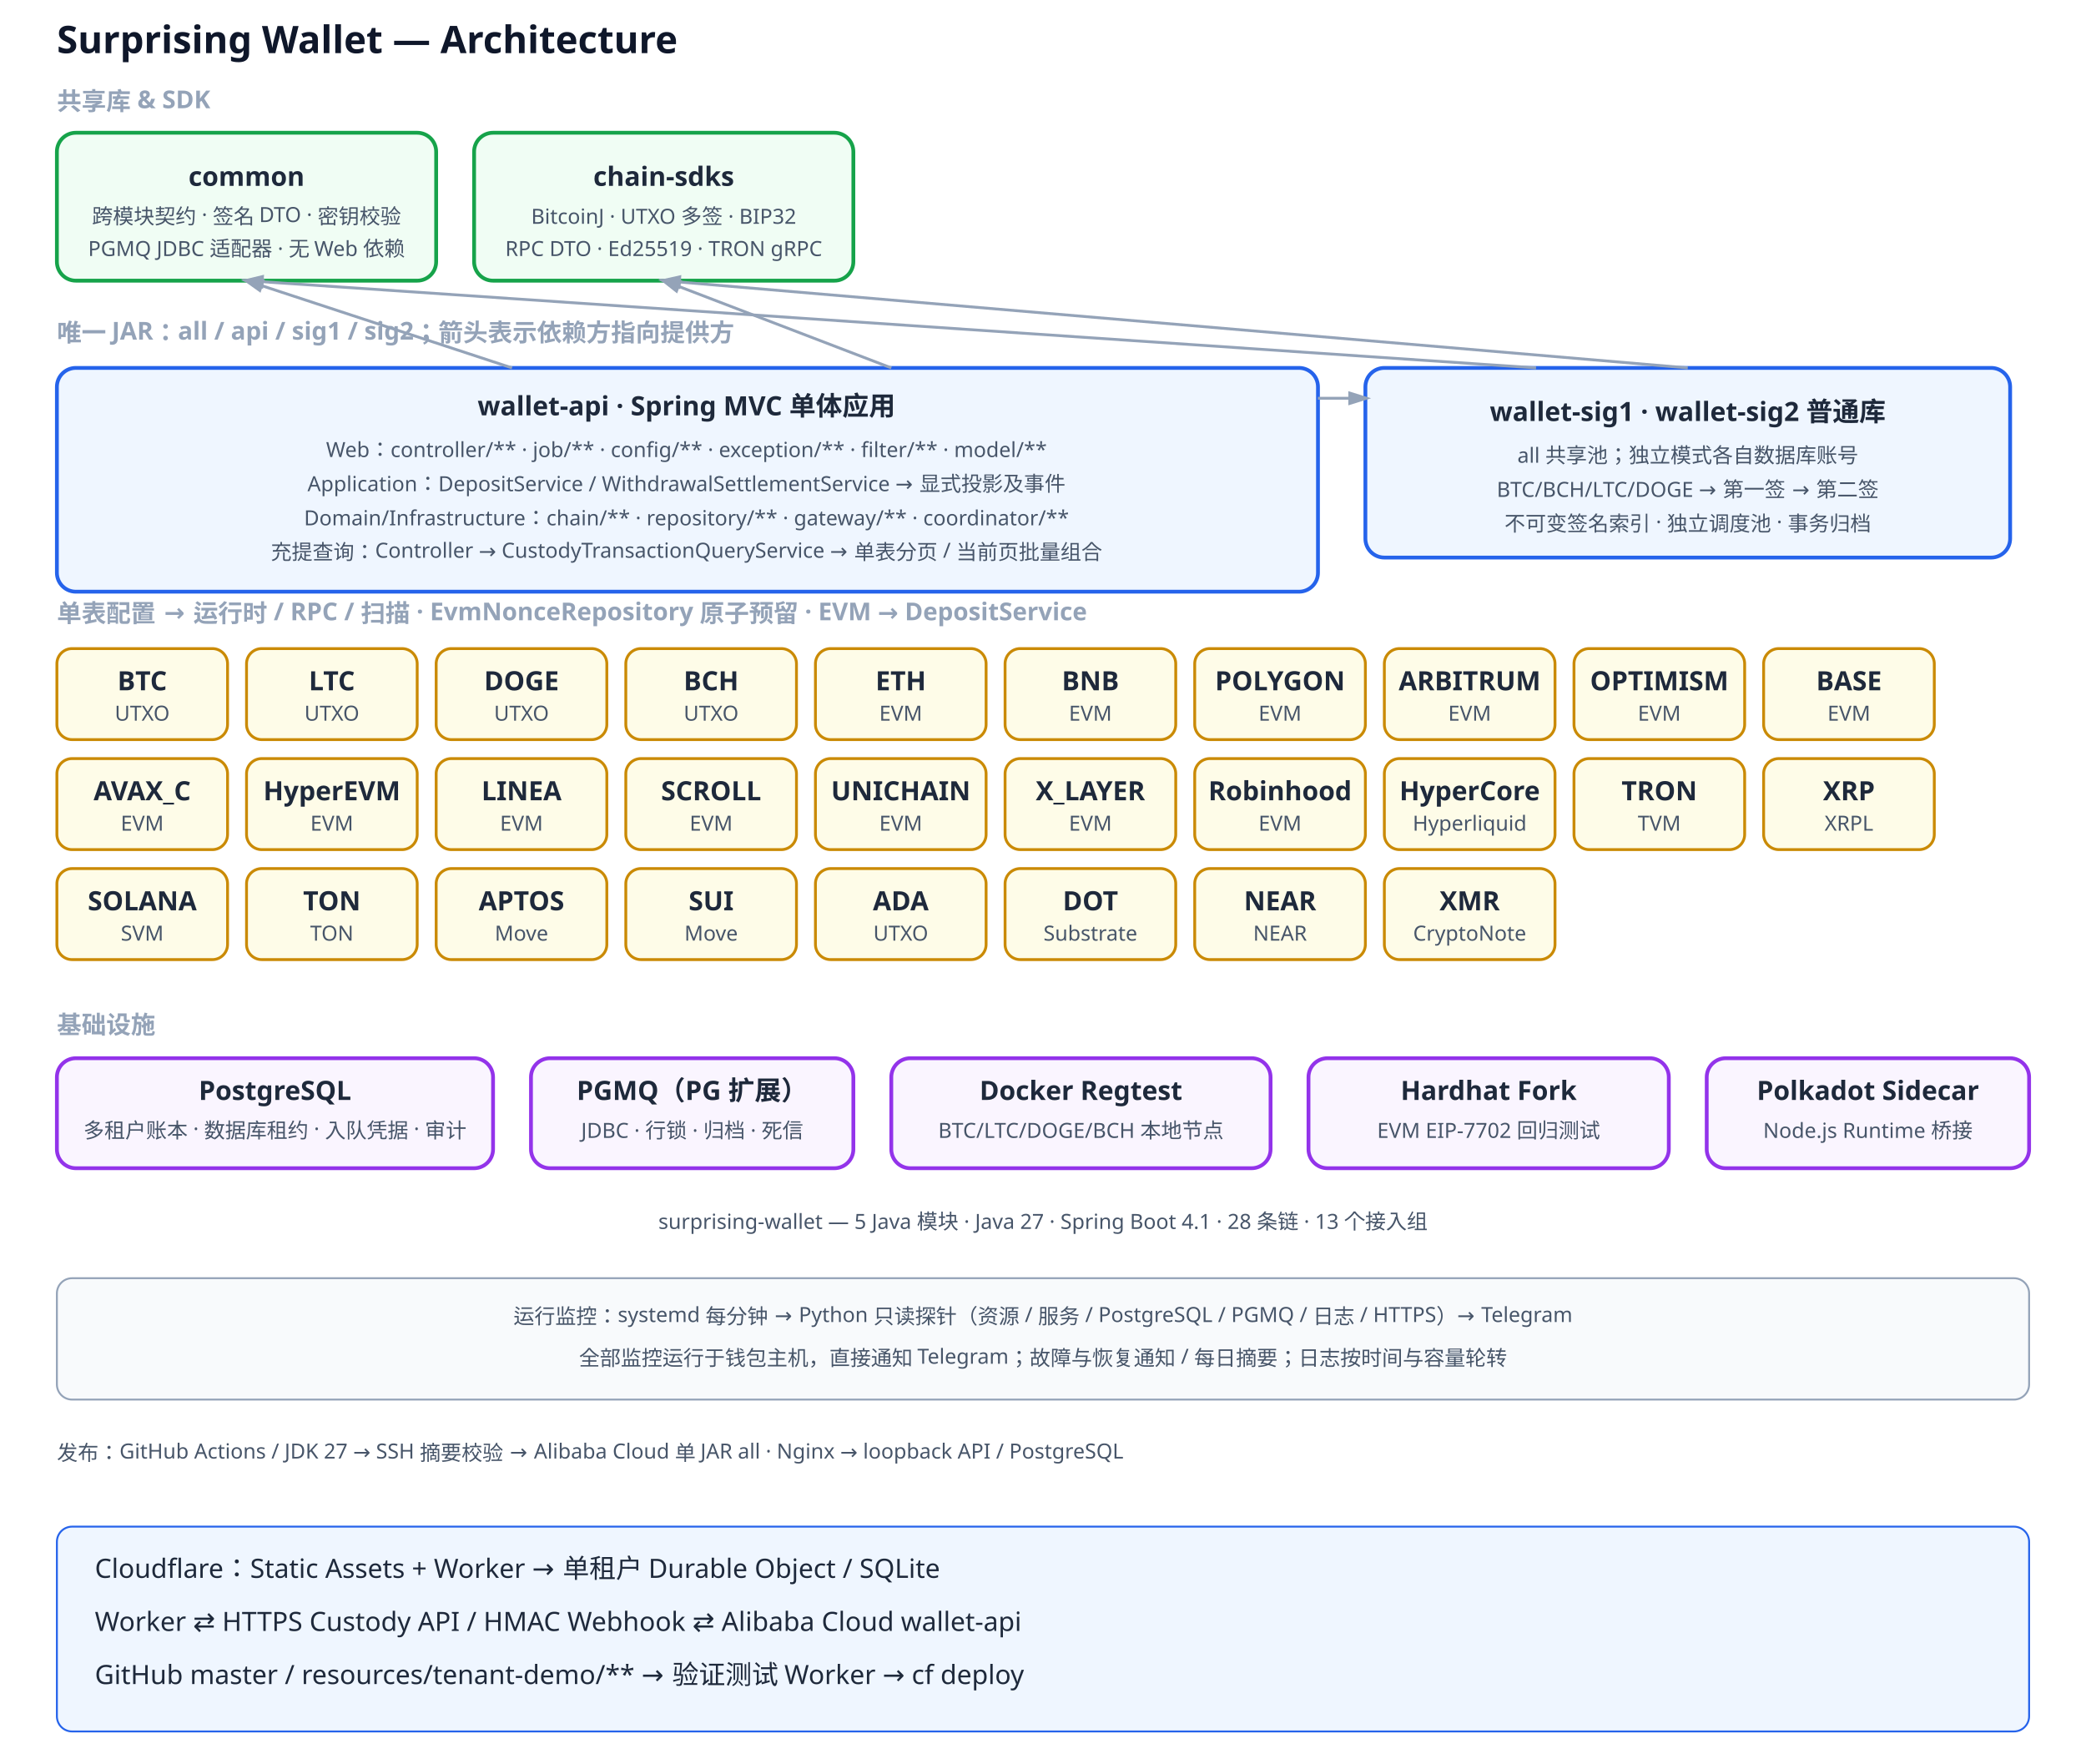
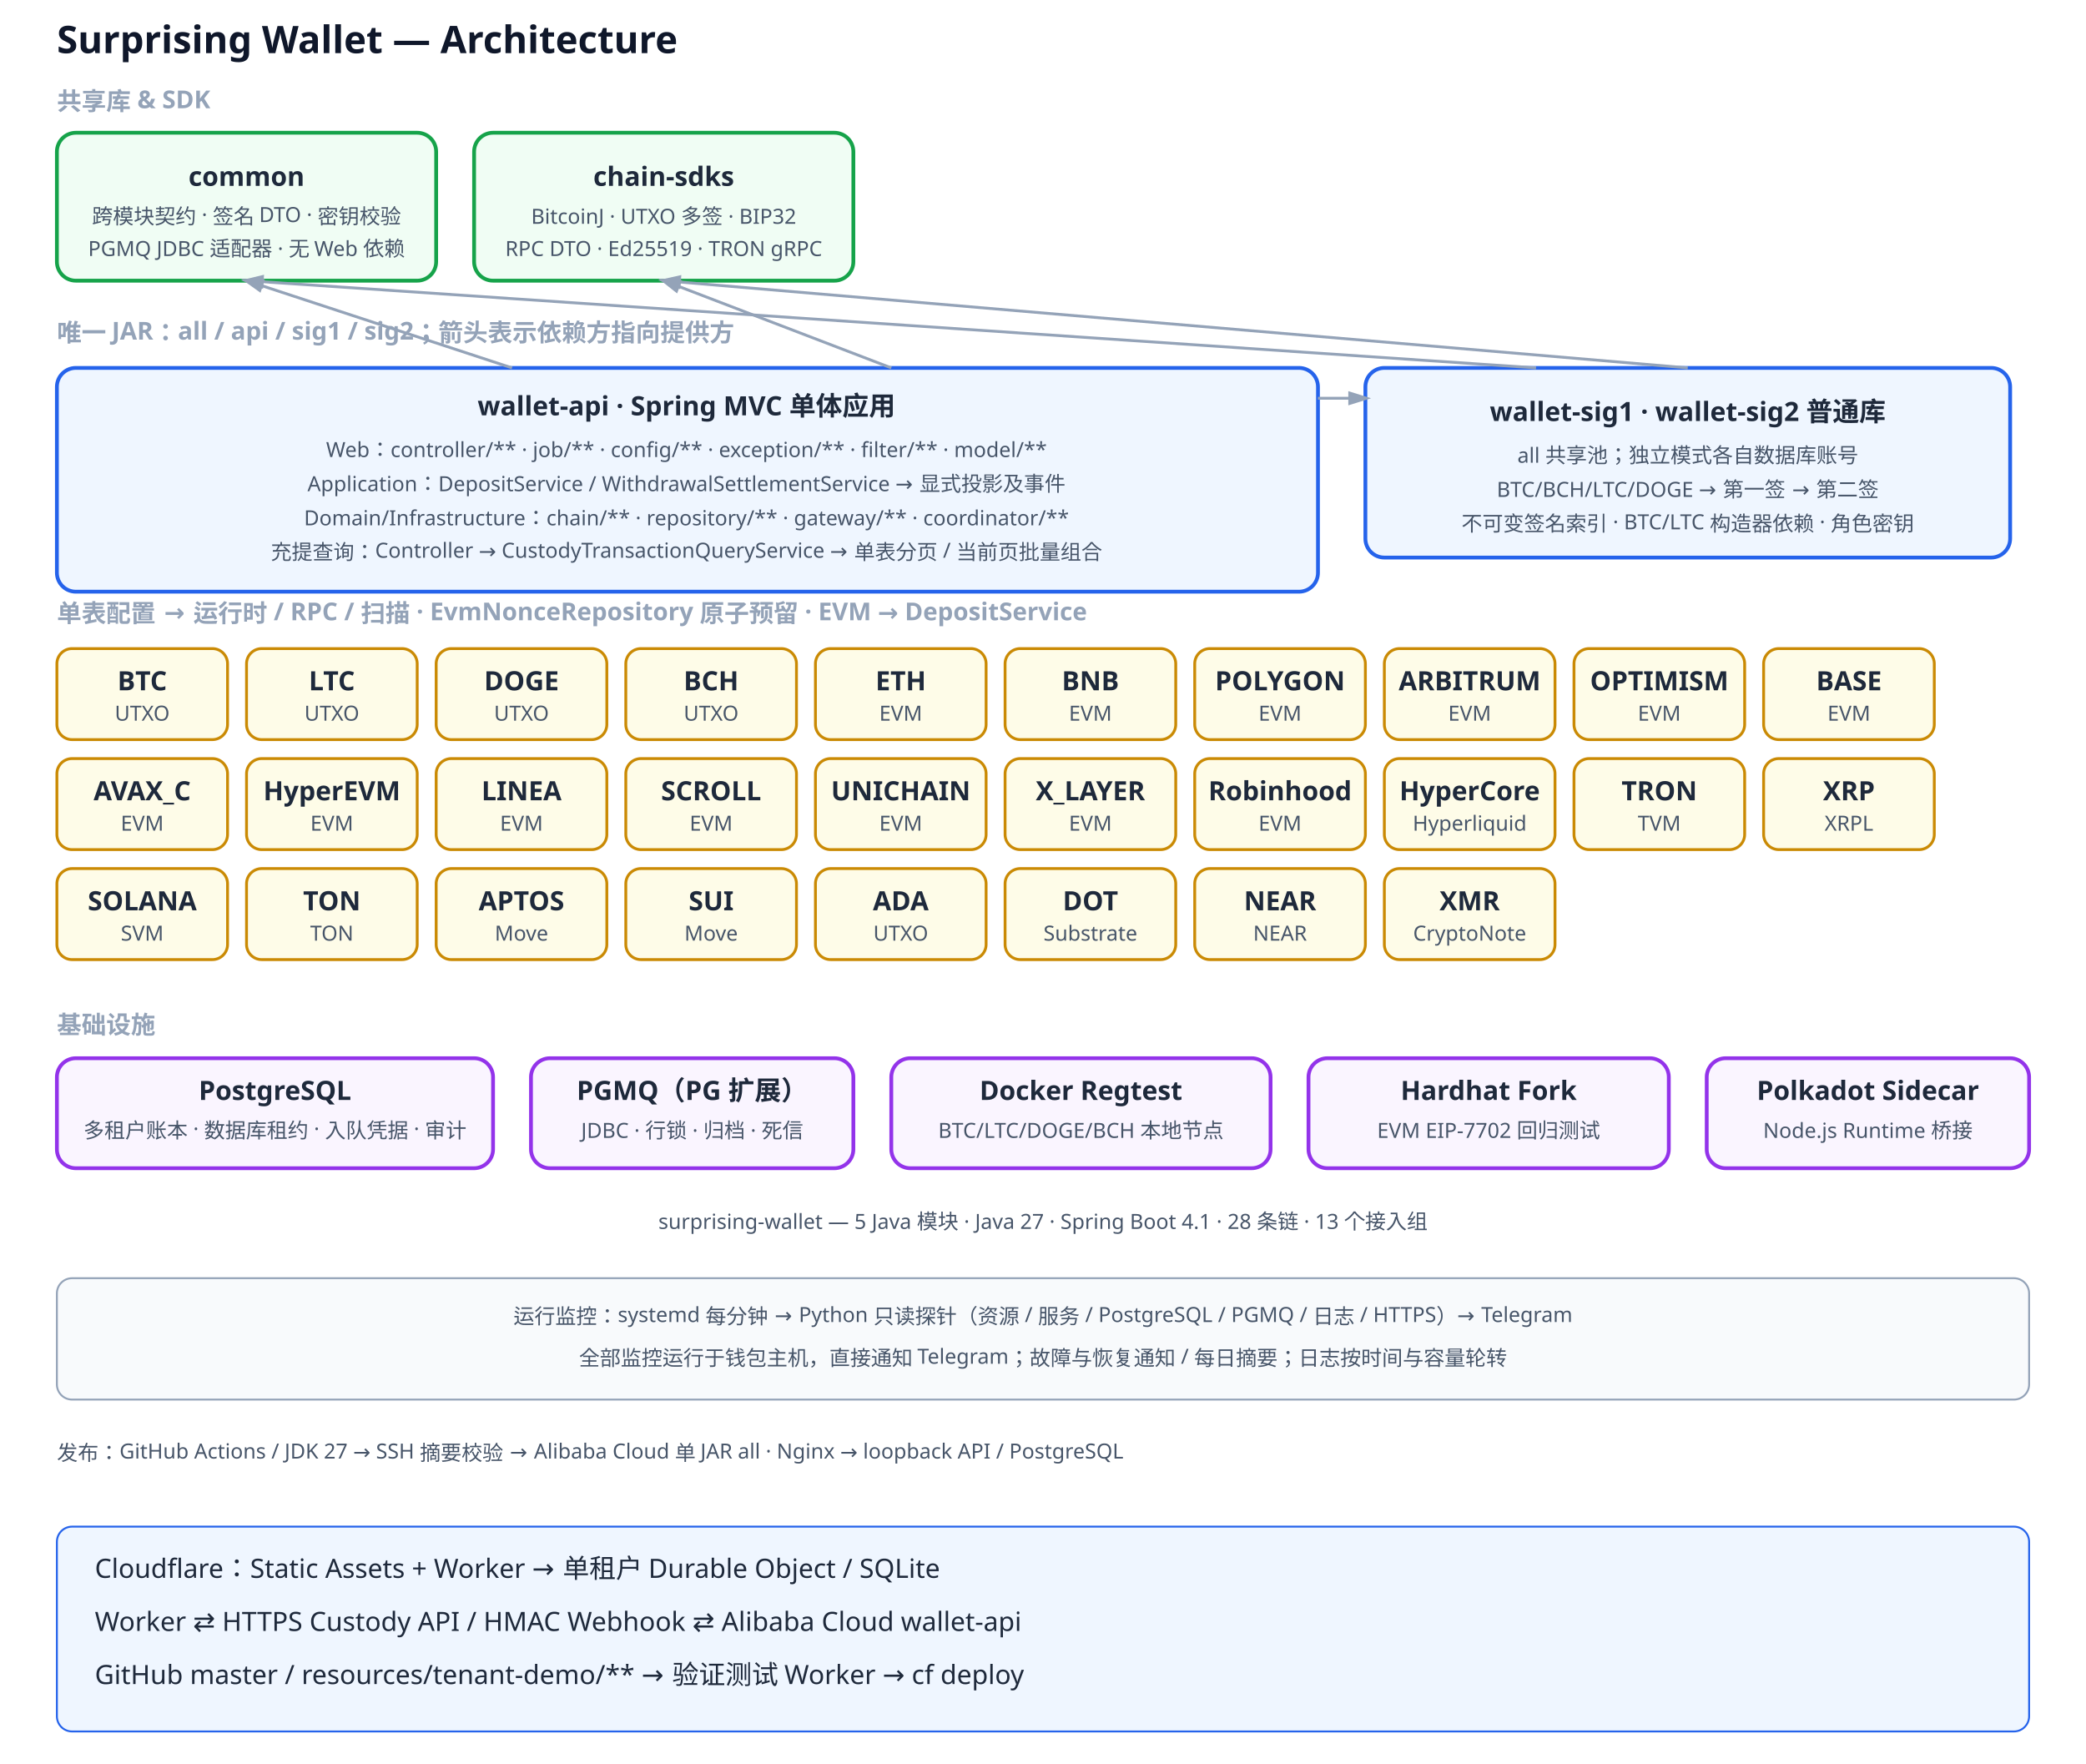
<svg xmlns="http://www.w3.org/2000/svg" width="1100" height="930" viewBox="0 0 1100 930">
  <style>
    .svc   { fill: #eff6ff; stroke: #2563eb; stroke-width: 2; rx: 10; }
    .lib   { fill: #f0fdf4; stroke: #16a34a; stroke-width: 2; rx: 10; }
    .chain { fill: #fefce8; stroke: #ca8a04; stroke-width: 1.5; rx: 8; }
    .infra { fill: #faf5ff; stroke: #9333ea; stroke-width: 2; rx: 10; }
    .label { font: 14px sans-serif; font-weight: 700; fill: #1e293b; }
    .desc  { font: 11px sans-serif; fill: #475569; }
    .title { font: 20px sans-serif; font-weight: 700; fill: #0f172a; }
    .sep   { font: 13px sans-serif; font-weight: 600; fill: #94a3b8; }
    .arrow { stroke: #94a3b8; stroke-width: 1.5; marker-end: url(#arr); }
  </style>
  <defs>
    <marker id="arr" markerWidth="8" markerHeight="8" refX="6" refY="2.5" orient="auto" markerUnits="strokeWidth">
      <path d="M0,0 L0,5 L8,2.5 z" fill="#94a3b8" />
    </marker>
  </defs>
  <text x="30" y="28" class="title">Surprising Wallet —  Architecture</text>
  <text x="30" y="58" class="sep"> 共享库 &amp; SDK</text>
  <rect x="30" y="70" width="200" height="78" class="lib" />
  <text x="130" y="98" text-anchor="middle" class="label">common</text>
  <text x="130" y="118" text-anchor="middle" class="desc">跨模块契约 · 签名 DTO · 密钥校验</text>
  <text x="130" y="135" text-anchor="middle" class="desc">PGMQ JDBC 适配器 · 无 Web 依赖</text>
  <rect x="250" y="70" width="200" height="78" class="lib" />
  <text x="350" y="98" text-anchor="middle" class="label">chain-sdks</text>
  <text x="350" y="118" text-anchor="middle" class="desc">BitcoinJ · UTXO 多签 · BIP32</text>
  <text x="350" y="135" text-anchor="middle" class="desc">RPC DTO · Ed25519 · TRON gRPC</text>
  <text x="30" y="180" class="sep"> 唯一 JAR：all / api / sig1 / sig2；箭头表示依赖方指向提供方</text>
  <rect x="30" y="194" width="665" height="118" class="svc" />
  <text x="362" y="219" text-anchor="middle" class="label">wallet-api · Spring MVC 单体应用</text>
  <text x="362" y="241" text-anchor="middle" class="desc">Web：controller/** · job/** · config/** · exception/** · filter/** · model/**</text>
  <text x="362" y="259" text-anchor="middle" class="desc">Application：DepositService / WithdrawalSettlementService → 显式投影及事件</text>
  <text x="362" y="277" text-anchor="middle" class="desc">Domain/Infrastructure：chain/** · repository/** · gateway/** · coordinator/**</text>
  <text x="362" y="295" text-anchor="middle" class="desc">充提查询：Controller → CustodyTransactionQueryService → 单表分页 / 当前页批量组合</text>
  <rect x="720" y="194" width="340" height="100" class="svc" />
  <text x="890" y="222" text-anchor="middle" class="label">wallet-sig1 · wallet-sig2 普通库</text>
  <text x="890" y="244" text-anchor="middle" class="desc">all 共享池；独立模式各自数据库账号</text>
  <text x="890" y="262" text-anchor="middle" class="desc">BTC/BCH/LTC/DOGE → 第一签 → 第二签</text>
-   <text x="890" y="280" text-anchor="middle" class="desc">不可变签名索引 · 独立调度池 · 事务归档</text>
+   <text x="890" y="280" text-anchor="middle" class="desc">不可变签名索引 · BTC/LTC 构造器依赖 · 角色密钥</text>
  <line x1="695" y1="210" x2="720" y2="210" class="arrow" />
  <line x1="270" y1="194" x2="130" y2="148" class="arrow" />
  <line x1="470" y1="194" x2="350" y2="148" class="arrow" />
  <line x1="810" y1="194" x2="130" y2="148" class="arrow" />
  <line x1="890" y1="194" x2="350" y2="148" class="arrow" />
  <text x="30" y="328" class="sep"> 单表配置 → 运行时 / RPC / 扫描 · EvmNonceRepository 原子预留 · EVM → DepositService</text>
  <rect x="30" y="342" width="90" height="48" class="chain" />
  <text x="75" y="364" text-anchor="middle" class="label">BTC</text>
  <text x="75" y="380" text-anchor="middle" class="desc">UTXO</text>
  <rect x="130" y="342" width="90" height="48" class="chain" />
  <text x="175" y="364" text-anchor="middle" class="label">LTC</text>
  <text x="175" y="380" text-anchor="middle" class="desc">UTXO</text>
  <rect x="230" y="342" width="90" height="48" class="chain" />
  <text x="275" y="364" text-anchor="middle" class="label">DOGE</text>
  <text x="275" y="380" text-anchor="middle" class="desc">UTXO</text>
  <rect x="330" y="342" width="90" height="48" class="chain" />
  <text x="375" y="364" text-anchor="middle" class="label">BCH</text>
  <text x="375" y="380" text-anchor="middle" class="desc">UTXO</text>
  <rect x="430" y="342" width="90" height="48" class="chain" />
  <text x="475" y="364" text-anchor="middle" class="label">ETH</text>
  <text x="475" y="380" text-anchor="middle" class="desc">EVM</text>
  <rect x="530" y="342" width="90" height="48" class="chain" />
  <text x="575" y="364" text-anchor="middle" class="label">BNB</text>
  <text x="575" y="380" text-anchor="middle" class="desc">EVM</text>
  <rect x="630" y="342" width="90" height="48" class="chain" />
  <text x="675" y="364" text-anchor="middle" class="label">POLYGON</text>
  <text x="675" y="380" text-anchor="middle" class="desc">EVM</text>
  <rect x="730" y="342" width="90" height="48" class="chain" />
  <text x="775" y="364" text-anchor="middle" class="label">ARBITRUM</text>
  <text x="775" y="380" text-anchor="middle" class="desc">EVM</text>
  <rect x="830" y="342" width="90" height="48" class="chain" />
  <text x="875" y="364" text-anchor="middle" class="label">OPTIMISM</text>
  <text x="875" y="380" text-anchor="middle" class="desc">EVM</text>
  <rect x="930" y="342" width="90" height="48" class="chain" />
  <text x="975" y="364" text-anchor="middle" class="label">BASE</text>
  <text x="975" y="380" text-anchor="middle" class="desc">EVM</text>
  <rect x="30" y="400" width="90" height="48" class="chain" />
  <text x="75" y="422" text-anchor="middle" class="label">AVAX_C</text>
  <text x="75" y="438" text-anchor="middle" class="desc">EVM</text>
  <rect x="130" y="400" width="90" height="48" class="chain" />
  <text x="175" y="422" text-anchor="middle" class="label">HyperEVM</text>
  <text x="175" y="438" text-anchor="middle" class="desc">EVM</text>
  <rect x="230" y="400" width="90" height="48" class="chain" />
  <text x="275" y="422" text-anchor="middle" class="label">LINEA</text>
  <text x="275" y="438" text-anchor="middle" class="desc">EVM</text>
  <rect x="330" y="400" width="90" height="48" class="chain" />
  <text x="375" y="422" text-anchor="middle" class="label">SCROLL</text>
  <text x="375" y="438" text-anchor="middle" class="desc">EVM</text>
  <rect x="430" y="400" width="90" height="48" class="chain" />
  <text x="475" y="422" text-anchor="middle" class="label">UNICHAIN</text>
  <text x="475" y="438" text-anchor="middle" class="desc">EVM</text>
  <rect x="530" y="400" width="90" height="48" class="chain" />
  <text x="575" y="422" text-anchor="middle" class="label">X_LAYER</text>
  <text x="575" y="438" text-anchor="middle" class="desc">EVM</text>
  <rect x="630" y="400" width="90" height="48" class="chain" />
  <text x="675" y="422" text-anchor="middle" class="label">Robinhood</text>
  <text x="675" y="438" text-anchor="middle" class="desc">EVM</text>
  <rect x="730" y="400" width="90" height="48" class="chain" />
  <text x="775" y="422" text-anchor="middle" class="label">HyperCore</text>
  <text x="775" y="438" text-anchor="middle" class="desc">Hyperliquid</text>
  <rect x="830" y="400" width="90" height="48" class="chain" />
  <text x="875" y="422" text-anchor="middle" class="label">TRON</text>
  <text x="875" y="438" text-anchor="middle" class="desc">TVM</text>
  <rect x="930" y="400" width="90" height="48" class="chain" />
  <text x="975" y="422" text-anchor="middle" class="label">XRP</text>
  <text x="975" y="438" text-anchor="middle" class="desc">XRPL</text>
  <rect x="30" y="458" width="90" height="48" class="chain" />
  <text x="75" y="480" text-anchor="middle" class="label">SOLANA</text>
  <text x="75" y="496" text-anchor="middle" class="desc">SVM</text>
  <rect x="130" y="458" width="90" height="48" class="chain" />
  <text x="175" y="480" text-anchor="middle" class="label">TON</text>
  <text x="175" y="496" text-anchor="middle" class="desc">TON</text>
  <rect x="230" y="458" width="90" height="48" class="chain" />
  <text x="275" y="480" text-anchor="middle" class="label">APTOS</text>
  <text x="275" y="496" text-anchor="middle" class="desc">Move</text>
  <rect x="330" y="458" width="90" height="48" class="chain" />
  <text x="375" y="480" text-anchor="middle" class="label">SUI</text>
  <text x="375" y="496" text-anchor="middle" class="desc">Move</text>
  <rect x="430" y="458" width="90" height="48" class="chain" />
  <text x="475" y="480" text-anchor="middle" class="label">ADA</text>
  <text x="475" y="496" text-anchor="middle" class="desc">UTXO</text>
  <rect x="530" y="458" width="90" height="48" class="chain" />
  <text x="575" y="480" text-anchor="middle" class="label">DOT</text>
  <text x="575" y="496" text-anchor="middle" class="desc">Substrate</text>
  <rect x="630" y="458" width="90" height="48" class="chain" />
  <text x="675" y="480" text-anchor="middle" class="label">NEAR</text>
  <text x="675" y="496" text-anchor="middle" class="desc">NEAR</text>
  <rect x="730" y="458" width="90" height="48" class="chain" />
  <text x="775" y="480" text-anchor="middle" class="label">XMR</text>
  <text x="775" y="496" text-anchor="middle" class="desc">CryptoNote</text>
  <text x="30" y="545" class="sep"> 基础设施</text>
  <rect x="30" y="558" width="230" height="58" class="infra" />
  <text x="145" y="580" text-anchor="middle" class="label">PostgreSQL</text>
  <text x="145" y="600" text-anchor="middle" class="desc">多租户账本 · 数据库租约 · 入队凭据 · 审计</text>
  <rect x="280" y="558" width="170" height="58" class="infra" />
  <text x="365" y="580" text-anchor="middle" class="label">PGMQ（PG 扩展）</text>
  <text x="365" y="600" text-anchor="middle" class="desc">JDBC · 行锁 · 归档 · 死信</text>
  <rect x="470" y="558" width="200" height="58" class="infra" />
  <text x="570" y="580" text-anchor="middle" class="label">Docker Regtest</text>
  <text x="570" y="600" text-anchor="middle" class="desc">BTC/LTC/DOGE/BCH 本地节点</text>
  <rect x="690" y="558" width="190" height="58" class="infra" />
  <text x="785" y="580" text-anchor="middle" class="label">Hardhat Fork</text>
  <text x="785" y="600" text-anchor="middle" class="desc">EVM EIP-7702 回归测试</text>
  <rect x="900" y="558" width="170" height="58" class="infra" />
  <text x="985" y="580" text-anchor="middle" class="label">Polkadot Sidecar</text>
  <text x="985" y="600" text-anchor="middle" class="desc">Node.js Runtime 桥接</text>
  <text x="550" y="648" text-anchor="middle" class="desc" fill="#94a3b8" font-size="11">surprising-wallet — 5 Java 模块 · Java 27 · Spring Boot 4.1 · 28 条链 · 13 个接入组</text>
  <text x="30" y="770" class="desc">发布：GitHub Actions / JDK 27 → SSH 摘要校验 → Alibaba Cloud 单 JAR all · Nginx → loopback API / PostgreSQL</text>
  <rect x="30" y="674" width="1040" height="64" fill="#f8fafc" stroke="#94a3b8" rx="8" />
  <text x="550" y="698" text-anchor="middle" class="desc">运行监控：systemd 每分钟 → Python 只读探针（资源 / 服务 / PostgreSQL / PGMQ / 日志 / HTTPS）→ Telegram</text>
  <text x="550" y="720" text-anchor="middle" class="desc">全部监控运行于钱包主机，直接通知 Telegram；故障与恢复通知 / 每日摘要；日志按时间与容量轮转</text>
  <rect x="30" y="805" width="1040" height="108" rx="8" fill="#eff6ff" stroke="#2563eb" />
  <text x="50" y="832" style="font:14px sans-serif;fill:#1e293b">Cloudflare：Static Assets + Worker → 单租户 Durable Object / SQLite</text>
  <text x="50" y="860" style="font:14px sans-serif;fill:#1e293b">Worker ⇄ HTTPS Custody API / HMAC Webhook ⇄ Alibaba Cloud wallet-api</text>
  <text x="50" y="888" style="font:14px sans-serif;fill:#1e293b">GitHub master / resources/tenant-demo/** → 验证测试 Worker → cf deploy</text>
</svg>
